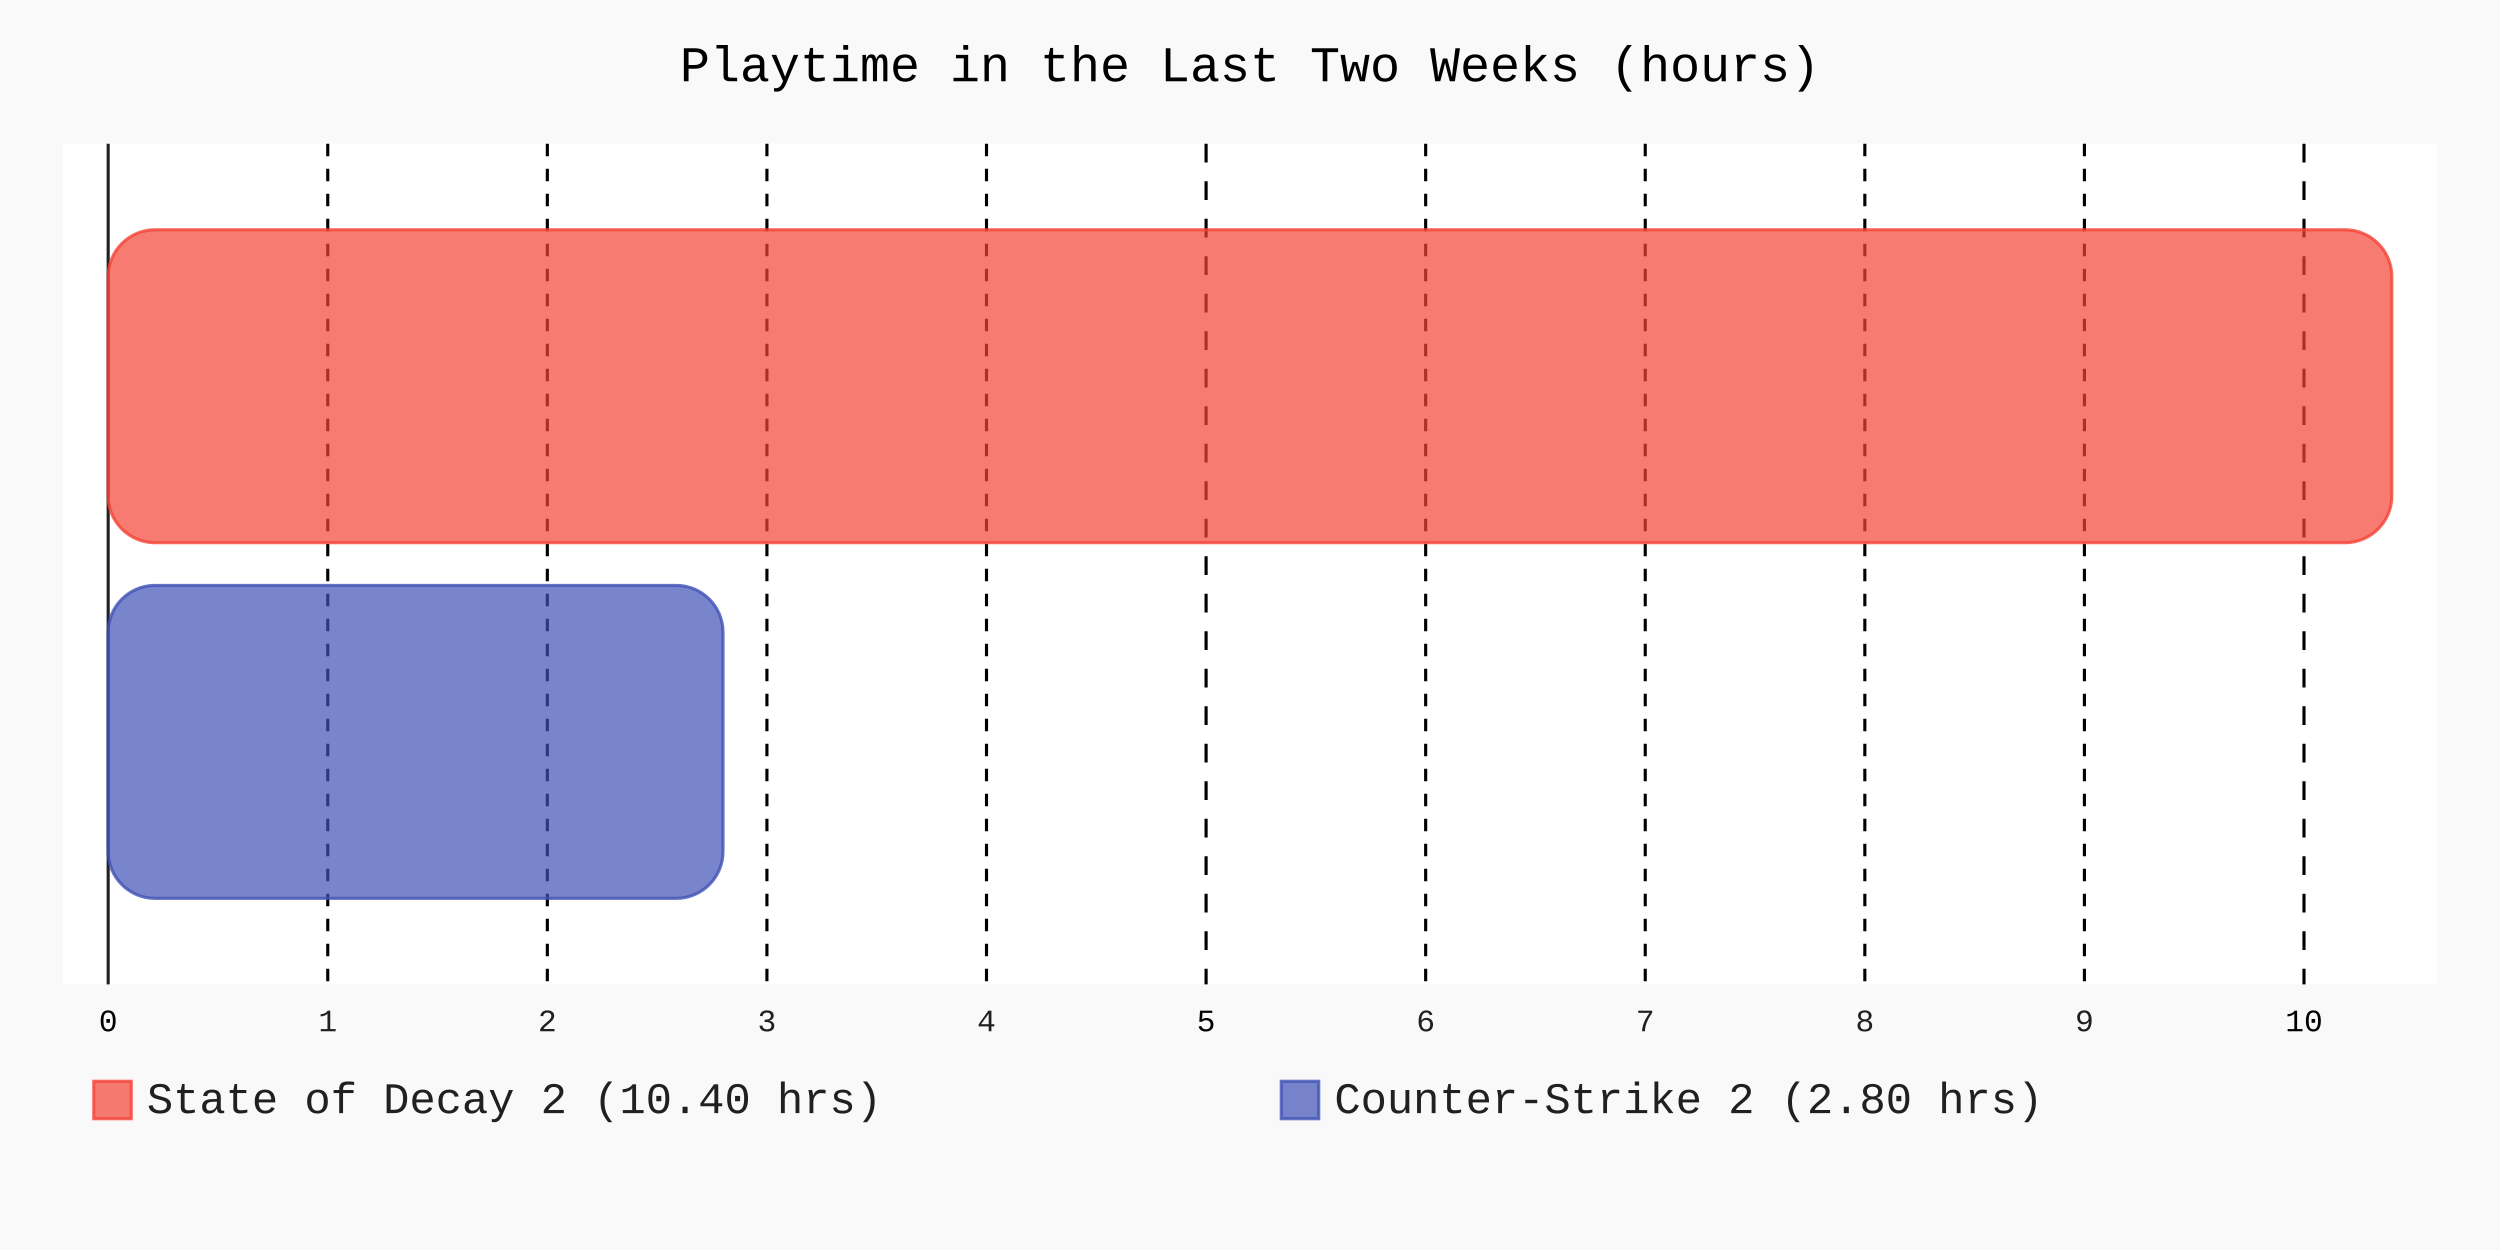
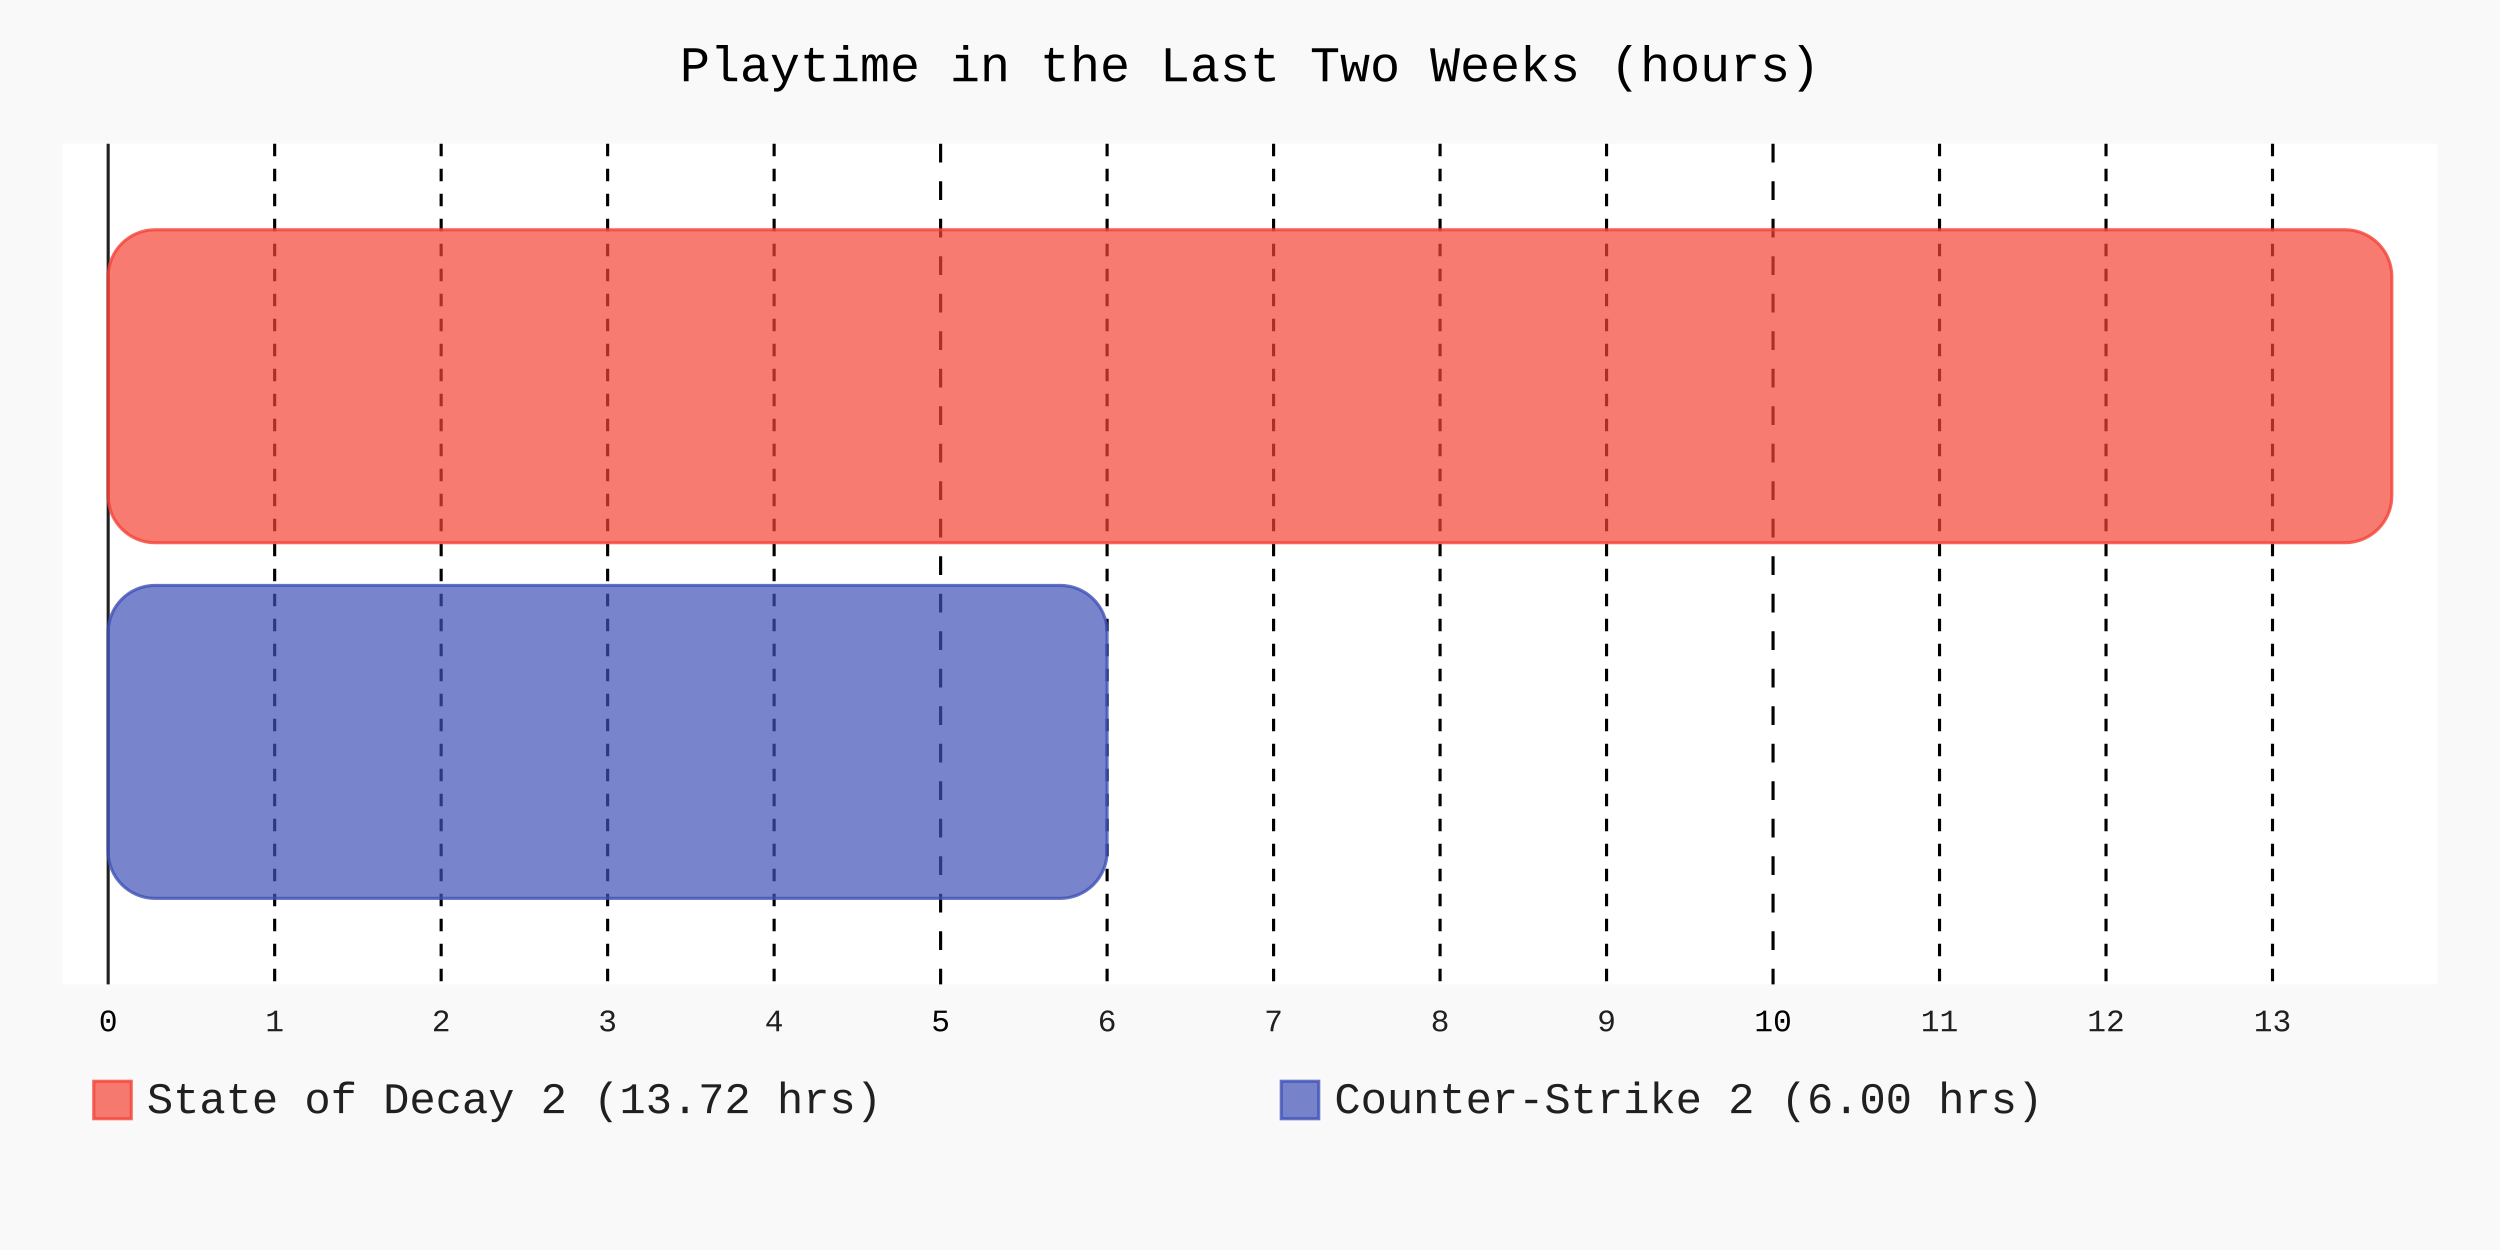
- <svg xmlns="http://www.w3.org/2000/svg" id="chart-2b93a668-533d-449a-a449-7a13ad8c18ed" class="pygal-chart" viewBox="0 0 800 400" width="800" height="400">
+ <svg xmlns="http://www.w3.org/2000/svg" id="chart-72b1bf4f-c9bc-4981-9c96-d511342d3aac" class="pygal-chart" viewBox="0 0 800 400" width="800" height="400">
  <defs>
-     <style type="text/css">#chart-2b93a668-533d-449a-a449-7a13ad8c18ed{-webkit-user-select:none;-webkit-font-smoothing:antialiased;font-family:Consolas,"Liberation Mono",Menlo,Courier,monospace}#chart-2b93a668-533d-449a-a449-7a13ad8c18ed .title{font-family:Consolas,"Liberation Mono",Menlo,Courier,monospace;font-size:16px}#chart-2b93a668-533d-449a-a449-7a13ad8c18ed .legends .legend text{font-family:Consolas,"Liberation Mono",Menlo,Courier,monospace;font-size:14px}#chart-2b93a668-533d-449a-a449-7a13ad8c18ed .axis text{font-family:Consolas,"Liberation Mono",Menlo,Courier,monospace;font-size:10px}#chart-2b93a668-533d-449a-a449-7a13ad8c18ed .axis text.major{font-family:Consolas,"Liberation Mono",Menlo,Courier,monospace;font-size:10px}#chart-2b93a668-533d-449a-a449-7a13ad8c18ed .text-overlay text.value{font-family:Consolas,"Liberation Mono",Menlo,Courier,monospace;font-size:16px}#chart-2b93a668-533d-449a-a449-7a13ad8c18ed .text-overlay text.label{font-family:Consolas,"Liberation Mono",Menlo,Courier,monospace;font-size:10px}#chart-2b93a668-533d-449a-a449-7a13ad8c18ed .tooltip{font-family:Consolas,"Liberation Mono",Menlo,Courier,monospace;font-size:14px}#chart-2b93a668-533d-449a-a449-7a13ad8c18ed text.no_data{font-family:Consolas,"Liberation Mono",Menlo,Courier,monospace;font-size:64px}
- #chart-2b93a668-533d-449a-a449-7a13ad8c18ed{background-color:rgba(249,249,249,1)}#chart-2b93a668-533d-449a-a449-7a13ad8c18ed path,#chart-2b93a668-533d-449a-a449-7a13ad8c18ed line,#chart-2b93a668-533d-449a-a449-7a13ad8c18ed rect,#chart-2b93a668-533d-449a-a449-7a13ad8c18ed circle{-webkit-transition:150ms;-moz-transition:150ms;transition:150ms}#chart-2b93a668-533d-449a-a449-7a13ad8c18ed .graph &gt; .background{fill:rgba(249,249,249,1)}#chart-2b93a668-533d-449a-a449-7a13ad8c18ed .plot &gt; .background{fill:rgba(255,255,255,1)}#chart-2b93a668-533d-449a-a449-7a13ad8c18ed .graph{fill:rgba(0,0,0,.87)}#chart-2b93a668-533d-449a-a449-7a13ad8c18ed text.no_data{fill:rgba(0,0,0,1)}#chart-2b93a668-533d-449a-a449-7a13ad8c18ed .title{fill:rgba(0,0,0,1)}#chart-2b93a668-533d-449a-a449-7a13ad8c18ed .legends .legend text{fill:rgba(0,0,0,.87)}#chart-2b93a668-533d-449a-a449-7a13ad8c18ed .legends .legend:hover text{fill:rgba(0,0,0,1)}#chart-2b93a668-533d-449a-a449-7a13ad8c18ed .axis .line{stroke:rgba(0,0,0,1)}#chart-2b93a668-533d-449a-a449-7a13ad8c18ed .axis .guide.line{stroke:rgba(0,0,0,.54)}#chart-2b93a668-533d-449a-a449-7a13ad8c18ed .axis .major.line{stroke:rgba(0,0,0,.87)}#chart-2b93a668-533d-449a-a449-7a13ad8c18ed .axis text.major{fill:rgba(0,0,0,1)}#chart-2b93a668-533d-449a-a449-7a13ad8c18ed .axis.y .guides:hover .guide.line,#chart-2b93a668-533d-449a-a449-7a13ad8c18ed .line-graph .axis.x .guides:hover .guide.line,#chart-2b93a668-533d-449a-a449-7a13ad8c18ed .stackedline-graph .axis.x .guides:hover .guide.line,#chart-2b93a668-533d-449a-a449-7a13ad8c18ed .xy-graph .axis.x .guides:hover .guide.line{stroke:rgba(0,0,0,1)}#chart-2b93a668-533d-449a-a449-7a13ad8c18ed .axis .guides:hover text{fill:rgba(0,0,0,1)}#chart-2b93a668-533d-449a-a449-7a13ad8c18ed .reactive{fill-opacity:.7;stroke-opacity:.8;stroke-width:1}#chart-2b93a668-533d-449a-a449-7a13ad8c18ed .ci{stroke:rgba(0,0,0,.87)}#chart-2b93a668-533d-449a-a449-7a13ad8c18ed .reactive.active,#chart-2b93a668-533d-449a-a449-7a13ad8c18ed .active .reactive{fill-opacity:.8;stroke-opacity:.9;stroke-width:4}#chart-2b93a668-533d-449a-a449-7a13ad8c18ed .ci .reactive.active{stroke-width:1.5}#chart-2b93a668-533d-449a-a449-7a13ad8c18ed .series text{fill:rgba(0,0,0,1)}#chart-2b93a668-533d-449a-a449-7a13ad8c18ed .tooltip rect{fill:rgba(255,255,255,1);stroke:rgba(0,0,0,1);-webkit-transition:opacity 150ms;-moz-transition:opacity 150ms;transition:opacity 150ms}#chart-2b93a668-533d-449a-a449-7a13ad8c18ed .tooltip .label{fill:rgba(0,0,0,.87)}#chart-2b93a668-533d-449a-a449-7a13ad8c18ed .tooltip .label{fill:rgba(0,0,0,.87)}#chart-2b93a668-533d-449a-a449-7a13ad8c18ed .tooltip .legend{font-size:.8em;fill:rgba(0,0,0,.54)}#chart-2b93a668-533d-449a-a449-7a13ad8c18ed .tooltip .x_label{font-size:.6em;fill:rgba(0,0,0,1)}#chart-2b93a668-533d-449a-a449-7a13ad8c18ed .tooltip .xlink{font-size:.5em;text-decoration:underline}#chart-2b93a668-533d-449a-a449-7a13ad8c18ed .tooltip .value{font-size:1.5em}#chart-2b93a668-533d-449a-a449-7a13ad8c18ed .bound{font-size:.5em}#chart-2b93a668-533d-449a-a449-7a13ad8c18ed .max-value{font-size:.75em;fill:rgba(0,0,0,.54)}#chart-2b93a668-533d-449a-a449-7a13ad8c18ed .map-element{fill:rgba(255,255,255,1);stroke:rgba(0,0,0,.54) !important}#chart-2b93a668-533d-449a-a449-7a13ad8c18ed .map-element .reactive{fill-opacity:inherit;stroke-opacity:inherit}#chart-2b93a668-533d-449a-a449-7a13ad8c18ed .color-0,#chart-2b93a668-533d-449a-a449-7a13ad8c18ed .color-0 a:visited{stroke:#F44336;fill:#F44336}#chart-2b93a668-533d-449a-a449-7a13ad8c18ed .color-1,#chart-2b93a668-533d-449a-a449-7a13ad8c18ed .color-1 a:visited{stroke:#3F51B5;fill:#3F51B5}#chart-2b93a668-533d-449a-a449-7a13ad8c18ed .text-overlay .color-0 text{fill:black}#chart-2b93a668-533d-449a-a449-7a13ad8c18ed .text-overlay .color-1 text{fill:black}
- #chart-2b93a668-533d-449a-a449-7a13ad8c18ed text.no_data{text-anchor:middle}#chart-2b93a668-533d-449a-a449-7a13ad8c18ed .guide.line{fill:none}#chart-2b93a668-533d-449a-a449-7a13ad8c18ed .centered{text-anchor:middle}#chart-2b93a668-533d-449a-a449-7a13ad8c18ed .title{text-anchor:middle}#chart-2b93a668-533d-449a-a449-7a13ad8c18ed .legends .legend text{fill-opacity:1}#chart-2b93a668-533d-449a-a449-7a13ad8c18ed .axis.x text{text-anchor:middle}#chart-2b93a668-533d-449a-a449-7a13ad8c18ed .axis.x:not(.web) text[transform]{text-anchor:start}#chart-2b93a668-533d-449a-a449-7a13ad8c18ed .axis.x:not(.web) text[transform].backwards{text-anchor:end}#chart-2b93a668-533d-449a-a449-7a13ad8c18ed .axis.y text{text-anchor:end}#chart-2b93a668-533d-449a-a449-7a13ad8c18ed .axis.y text[transform].backwards{text-anchor:start}#chart-2b93a668-533d-449a-a449-7a13ad8c18ed .axis.y2 text{text-anchor:start}#chart-2b93a668-533d-449a-a449-7a13ad8c18ed .axis.y2 text[transform].backwards{text-anchor:end}#chart-2b93a668-533d-449a-a449-7a13ad8c18ed .axis .guide.line{stroke-dasharray:4,4;stroke:black}#chart-2b93a668-533d-449a-a449-7a13ad8c18ed .axis .major.guide.line{stroke-dasharray:6,6;stroke:black}#chart-2b93a668-533d-449a-a449-7a13ad8c18ed .horizontal .axis.y .guide.line,#chart-2b93a668-533d-449a-a449-7a13ad8c18ed .horizontal .axis.y2 .guide.line,#chart-2b93a668-533d-449a-a449-7a13ad8c18ed .vertical .axis.x .guide.line{opacity:0}#chart-2b93a668-533d-449a-a449-7a13ad8c18ed .horizontal .axis.always_show .guide.line,#chart-2b93a668-533d-449a-a449-7a13ad8c18ed .vertical .axis.always_show .guide.line{opacity:1 !important}#chart-2b93a668-533d-449a-a449-7a13ad8c18ed .axis.y .guides:hover .guide.line,#chart-2b93a668-533d-449a-a449-7a13ad8c18ed .axis.y2 .guides:hover .guide.line,#chart-2b93a668-533d-449a-a449-7a13ad8c18ed .axis.x .guides:hover .guide.line{opacity:1}#chart-2b93a668-533d-449a-a449-7a13ad8c18ed .axis .guides:hover text{opacity:1}#chart-2b93a668-533d-449a-a449-7a13ad8c18ed .nofill{fill:none}#chart-2b93a668-533d-449a-a449-7a13ad8c18ed .subtle-fill{fill-opacity:.2}#chart-2b93a668-533d-449a-a449-7a13ad8c18ed .dot{stroke-width:1px;fill-opacity:1;stroke-opacity:1}#chart-2b93a668-533d-449a-a449-7a13ad8c18ed .dot.active{stroke-width:5px}#chart-2b93a668-533d-449a-a449-7a13ad8c18ed .dot.negative{fill:transparent}#chart-2b93a668-533d-449a-a449-7a13ad8c18ed text,#chart-2b93a668-533d-449a-a449-7a13ad8c18ed tspan{stroke:none !important}#chart-2b93a668-533d-449a-a449-7a13ad8c18ed .series text.active{opacity:1}#chart-2b93a668-533d-449a-a449-7a13ad8c18ed .tooltip rect{fill-opacity:.95;stroke-width:.5}#chart-2b93a668-533d-449a-a449-7a13ad8c18ed .tooltip text{fill-opacity:1}#chart-2b93a668-533d-449a-a449-7a13ad8c18ed .showable{visibility:hidden}#chart-2b93a668-533d-449a-a449-7a13ad8c18ed .showable.shown{visibility:visible}#chart-2b93a668-533d-449a-a449-7a13ad8c18ed .gauge-background{fill:rgba(229,229,229,1);stroke:none}#chart-2b93a668-533d-449a-a449-7a13ad8c18ed .bg-lines{stroke:rgba(249,249,249,1);stroke-width:2px}</style>
+     <style type="text/css">#chart-72b1bf4f-c9bc-4981-9c96-d511342d3aac{-webkit-user-select:none;-webkit-font-smoothing:antialiased;font-family:Consolas,"Liberation Mono",Menlo,Courier,monospace}#chart-72b1bf4f-c9bc-4981-9c96-d511342d3aac .title{font-family:Consolas,"Liberation Mono",Menlo,Courier,monospace;font-size:16px}#chart-72b1bf4f-c9bc-4981-9c96-d511342d3aac .legends .legend text{font-family:Consolas,"Liberation Mono",Menlo,Courier,monospace;font-size:14px}#chart-72b1bf4f-c9bc-4981-9c96-d511342d3aac .axis text{font-family:Consolas,"Liberation Mono",Menlo,Courier,monospace;font-size:10px}#chart-72b1bf4f-c9bc-4981-9c96-d511342d3aac .axis text.major{font-family:Consolas,"Liberation Mono",Menlo,Courier,monospace;font-size:10px}#chart-72b1bf4f-c9bc-4981-9c96-d511342d3aac .text-overlay text.value{font-family:Consolas,"Liberation Mono",Menlo,Courier,monospace;font-size:16px}#chart-72b1bf4f-c9bc-4981-9c96-d511342d3aac .text-overlay text.label{font-family:Consolas,"Liberation Mono",Menlo,Courier,monospace;font-size:10px}#chart-72b1bf4f-c9bc-4981-9c96-d511342d3aac .tooltip{font-family:Consolas,"Liberation Mono",Menlo,Courier,monospace;font-size:14px}#chart-72b1bf4f-c9bc-4981-9c96-d511342d3aac text.no_data{font-family:Consolas,"Liberation Mono",Menlo,Courier,monospace;font-size:64px}
+ #chart-72b1bf4f-c9bc-4981-9c96-d511342d3aac{background-color:rgba(249,249,249,1)}#chart-72b1bf4f-c9bc-4981-9c96-d511342d3aac path,#chart-72b1bf4f-c9bc-4981-9c96-d511342d3aac line,#chart-72b1bf4f-c9bc-4981-9c96-d511342d3aac rect,#chart-72b1bf4f-c9bc-4981-9c96-d511342d3aac circle{-webkit-transition:150ms;-moz-transition:150ms;transition:150ms}#chart-72b1bf4f-c9bc-4981-9c96-d511342d3aac .graph &gt; .background{fill:rgba(249,249,249,1)}#chart-72b1bf4f-c9bc-4981-9c96-d511342d3aac .plot &gt; .background{fill:rgba(255,255,255,1)}#chart-72b1bf4f-c9bc-4981-9c96-d511342d3aac .graph{fill:rgba(0,0,0,.87)}#chart-72b1bf4f-c9bc-4981-9c96-d511342d3aac text.no_data{fill:rgba(0,0,0,1)}#chart-72b1bf4f-c9bc-4981-9c96-d511342d3aac .title{fill:rgba(0,0,0,1)}#chart-72b1bf4f-c9bc-4981-9c96-d511342d3aac .legends .legend text{fill:rgba(0,0,0,.87)}#chart-72b1bf4f-c9bc-4981-9c96-d511342d3aac .legends .legend:hover text{fill:rgba(0,0,0,1)}#chart-72b1bf4f-c9bc-4981-9c96-d511342d3aac .axis .line{stroke:rgba(0,0,0,1)}#chart-72b1bf4f-c9bc-4981-9c96-d511342d3aac .axis .guide.line{stroke:rgba(0,0,0,.54)}#chart-72b1bf4f-c9bc-4981-9c96-d511342d3aac .axis .major.line{stroke:rgba(0,0,0,.87)}#chart-72b1bf4f-c9bc-4981-9c96-d511342d3aac .axis text.major{fill:rgba(0,0,0,1)}#chart-72b1bf4f-c9bc-4981-9c96-d511342d3aac .axis.y .guides:hover .guide.line,#chart-72b1bf4f-c9bc-4981-9c96-d511342d3aac .line-graph .axis.x .guides:hover .guide.line,#chart-72b1bf4f-c9bc-4981-9c96-d511342d3aac .stackedline-graph .axis.x .guides:hover .guide.line,#chart-72b1bf4f-c9bc-4981-9c96-d511342d3aac .xy-graph .axis.x .guides:hover .guide.line{stroke:rgba(0,0,0,1)}#chart-72b1bf4f-c9bc-4981-9c96-d511342d3aac .axis .guides:hover text{fill:rgba(0,0,0,1)}#chart-72b1bf4f-c9bc-4981-9c96-d511342d3aac .reactive{fill-opacity:.7;stroke-opacity:.8;stroke-width:1}#chart-72b1bf4f-c9bc-4981-9c96-d511342d3aac .ci{stroke:rgba(0,0,0,.87)}#chart-72b1bf4f-c9bc-4981-9c96-d511342d3aac .reactive.active,#chart-72b1bf4f-c9bc-4981-9c96-d511342d3aac .active .reactive{fill-opacity:.8;stroke-opacity:.9;stroke-width:4}#chart-72b1bf4f-c9bc-4981-9c96-d511342d3aac .ci .reactive.active{stroke-width:1.5}#chart-72b1bf4f-c9bc-4981-9c96-d511342d3aac .series text{fill:rgba(0,0,0,1)}#chart-72b1bf4f-c9bc-4981-9c96-d511342d3aac .tooltip rect{fill:rgba(255,255,255,1);stroke:rgba(0,0,0,1);-webkit-transition:opacity 150ms;-moz-transition:opacity 150ms;transition:opacity 150ms}#chart-72b1bf4f-c9bc-4981-9c96-d511342d3aac .tooltip .label{fill:rgba(0,0,0,.87)}#chart-72b1bf4f-c9bc-4981-9c96-d511342d3aac .tooltip .label{fill:rgba(0,0,0,.87)}#chart-72b1bf4f-c9bc-4981-9c96-d511342d3aac .tooltip .legend{font-size:.8em;fill:rgba(0,0,0,.54)}#chart-72b1bf4f-c9bc-4981-9c96-d511342d3aac .tooltip .x_label{font-size:.6em;fill:rgba(0,0,0,1)}#chart-72b1bf4f-c9bc-4981-9c96-d511342d3aac .tooltip .xlink{font-size:.5em;text-decoration:underline}#chart-72b1bf4f-c9bc-4981-9c96-d511342d3aac .tooltip .value{font-size:1.5em}#chart-72b1bf4f-c9bc-4981-9c96-d511342d3aac .bound{font-size:.5em}#chart-72b1bf4f-c9bc-4981-9c96-d511342d3aac .max-value{font-size:.75em;fill:rgba(0,0,0,.54)}#chart-72b1bf4f-c9bc-4981-9c96-d511342d3aac .map-element{fill:rgba(255,255,255,1);stroke:rgba(0,0,0,.54) !important}#chart-72b1bf4f-c9bc-4981-9c96-d511342d3aac .map-element .reactive{fill-opacity:inherit;stroke-opacity:inherit}#chart-72b1bf4f-c9bc-4981-9c96-d511342d3aac .color-0,#chart-72b1bf4f-c9bc-4981-9c96-d511342d3aac .color-0 a:visited{stroke:#F44336;fill:#F44336}#chart-72b1bf4f-c9bc-4981-9c96-d511342d3aac .color-1,#chart-72b1bf4f-c9bc-4981-9c96-d511342d3aac .color-1 a:visited{stroke:#3F51B5;fill:#3F51B5}#chart-72b1bf4f-c9bc-4981-9c96-d511342d3aac .text-overlay .color-0 text{fill:black}#chart-72b1bf4f-c9bc-4981-9c96-d511342d3aac .text-overlay .color-1 text{fill:black}
+ #chart-72b1bf4f-c9bc-4981-9c96-d511342d3aac text.no_data{text-anchor:middle}#chart-72b1bf4f-c9bc-4981-9c96-d511342d3aac .guide.line{fill:none}#chart-72b1bf4f-c9bc-4981-9c96-d511342d3aac .centered{text-anchor:middle}#chart-72b1bf4f-c9bc-4981-9c96-d511342d3aac .title{text-anchor:middle}#chart-72b1bf4f-c9bc-4981-9c96-d511342d3aac .legends .legend text{fill-opacity:1}#chart-72b1bf4f-c9bc-4981-9c96-d511342d3aac .axis.x text{text-anchor:middle}#chart-72b1bf4f-c9bc-4981-9c96-d511342d3aac .axis.x:not(.web) text[transform]{text-anchor:start}#chart-72b1bf4f-c9bc-4981-9c96-d511342d3aac .axis.x:not(.web) text[transform].backwards{text-anchor:end}#chart-72b1bf4f-c9bc-4981-9c96-d511342d3aac .axis.y text{text-anchor:end}#chart-72b1bf4f-c9bc-4981-9c96-d511342d3aac .axis.y text[transform].backwards{text-anchor:start}#chart-72b1bf4f-c9bc-4981-9c96-d511342d3aac .axis.y2 text{text-anchor:start}#chart-72b1bf4f-c9bc-4981-9c96-d511342d3aac .axis.y2 text[transform].backwards{text-anchor:end}#chart-72b1bf4f-c9bc-4981-9c96-d511342d3aac .axis .guide.line{stroke-dasharray:4,4;stroke:black}#chart-72b1bf4f-c9bc-4981-9c96-d511342d3aac .axis .major.guide.line{stroke-dasharray:6,6;stroke:black}#chart-72b1bf4f-c9bc-4981-9c96-d511342d3aac .horizontal .axis.y .guide.line,#chart-72b1bf4f-c9bc-4981-9c96-d511342d3aac .horizontal .axis.y2 .guide.line,#chart-72b1bf4f-c9bc-4981-9c96-d511342d3aac .vertical .axis.x .guide.line{opacity:0}#chart-72b1bf4f-c9bc-4981-9c96-d511342d3aac .horizontal .axis.always_show .guide.line,#chart-72b1bf4f-c9bc-4981-9c96-d511342d3aac .vertical .axis.always_show .guide.line{opacity:1 !important}#chart-72b1bf4f-c9bc-4981-9c96-d511342d3aac .axis.y .guides:hover .guide.line,#chart-72b1bf4f-c9bc-4981-9c96-d511342d3aac .axis.y2 .guides:hover .guide.line,#chart-72b1bf4f-c9bc-4981-9c96-d511342d3aac .axis.x .guides:hover .guide.line{opacity:1}#chart-72b1bf4f-c9bc-4981-9c96-d511342d3aac .axis .guides:hover text{opacity:1}#chart-72b1bf4f-c9bc-4981-9c96-d511342d3aac .nofill{fill:none}#chart-72b1bf4f-c9bc-4981-9c96-d511342d3aac .subtle-fill{fill-opacity:.2}#chart-72b1bf4f-c9bc-4981-9c96-d511342d3aac .dot{stroke-width:1px;fill-opacity:1;stroke-opacity:1}#chart-72b1bf4f-c9bc-4981-9c96-d511342d3aac .dot.active{stroke-width:5px}#chart-72b1bf4f-c9bc-4981-9c96-d511342d3aac .dot.negative{fill:transparent}#chart-72b1bf4f-c9bc-4981-9c96-d511342d3aac text,#chart-72b1bf4f-c9bc-4981-9c96-d511342d3aac tspan{stroke:none !important}#chart-72b1bf4f-c9bc-4981-9c96-d511342d3aac .series text.active{opacity:1}#chart-72b1bf4f-c9bc-4981-9c96-d511342d3aac .tooltip rect{fill-opacity:.95;stroke-width:.5}#chart-72b1bf4f-c9bc-4981-9c96-d511342d3aac .tooltip text{fill-opacity:1}#chart-72b1bf4f-c9bc-4981-9c96-d511342d3aac .showable{visibility:hidden}#chart-72b1bf4f-c9bc-4981-9c96-d511342d3aac .showable.shown{visibility:visible}#chart-72b1bf4f-c9bc-4981-9c96-d511342d3aac .gauge-background{fill:rgba(229,229,229,1);stroke:none}#chart-72b1bf4f-c9bc-4981-9c96-d511342d3aac .bg-lines{stroke:rgba(249,249,249,1);stroke-width:2px}</style>
  </defs>
  <g class="graph horizontalbar-graph horizontal">
    <rect x="0" y="0" width="800" height="400" class="background" />
    <g transform="translate(20, 46)" class="plot">
      <rect x="0" y="0" width="760" height="269.0" class="background" />
      <g class="axis x always_show">
        <g class="guides">
          <path d="M14.615 0 v269" class="axis major line" />
          <text x="14.615" y="284.0" class="major">0</text>
        </g>
        <g class="guides">
-           <path d="M84.882 0 v269" class="guide line" />
-           <text x="84.882" y="284.0" class="">1</text>
+           <path d="M67.891 0 v269" class="guide line" />
+           <text x="67.891" y="284.0" class="">1</text>
        </g>
        <g class="guides">
-           <path d="M155.148 0 v269" class="guide line" />
-           <text x="155.148" y="284.0" class="">2</text>
+           <path d="M121.167 0 v269" class="guide line" />
+           <text x="121.167" y="284.0" class="">2</text>
        </g>
        <g class="guides">
-           <path d="M225.414 0 v269" class="guide line" />
-           <text x="225.414" y="284.0" class="">3</text>
+           <path d="M174.443 0 v269" class="guide line" />
+           <text x="174.443" y="284.0" class="">3</text>
        </g>
        <g class="guides">
-           <path d="M295.68 0 v269" class="guide line" />
-           <text x="295.68" y="284.0" class="">4</text>
+           <path d="M227.719 0 v269" class="guide line" />
+           <text x="227.719" y="284.0" class="">4</text>
        </g>
        <g class="guides">
-           <path d="M365.947 0 v269" class="major guide line" />
-           <text x="365.947" y="284.0" class="major">5</text>
+           <path d="M280.995 0 v269" class="major guide line" />
+           <text x="280.995" y="284.0" class="major">5</text>
        </g>
        <g class="guides">
-           <path d="M436.213 0 v269" class="guide line" />
-           <text x="436.213" y="284.0" class="">6</text>
+           <path d="M334.271 0 v269" class="guide line" />
+           <text x="334.271" y="284.0" class="">6</text>
        </g>
        <g class="guides">
-           <path d="M506.479 0 v269" class="guide line" />
-           <text x="506.479" y="284.0" class="">7</text>
+           <path d="M387.547 0 v269" class="guide line" />
+           <text x="387.547" y="284.0" class="">7</text>
        </g>
        <g class="guides">
-           <path d="M576.746 0 v269" class="guide line" />
-           <text x="576.746" y="284.0" class="">8</text>
+           <path d="M440.823 0 v269" class="guide line" />
+           <text x="440.823" y="284.0" class="">8</text>
        </g>
        <g class="guides">
-           <path d="M647.012 0 v269" class="guide line" />
-           <text x="647.012" y="284.0" class="">9</text>
+           <path d="M494.099 0 v269" class="guide line" />
+           <text x="494.099" y="284.0" class="">9</text>
        </g>
        <g class="guides">
-           <path d="M717.278 0 v269" class="major guide line" />
-           <text x="717.278" y="284.0" class="major">10</text>
+           <path d="M547.375 0 v269" class="major guide line" />
+           <text x="547.375" y="284.0" class="major">10</text>
+         </g>
+         <g class="guides">
+           <path d="M600.651 0 v269" class="guide line" />
+           <text x="600.651" y="284.0" class="">11</text>
+         </g>
+         <g class="guides">
+           <path d="M653.927 0 v269" class="guide line" />
+           <text x="653.927" y="284.0" class="">12</text>
+         </g>
+         <g class="guides">
+           <path d="M707.203 0 v269" class="guide line" />
+           <text x="707.203" y="284.0" class="">13</text>
        </g>
      </g>
      <g class="series serie-1 color-1">
        <g class="bars">
          <g class="bar">
-             <rect x="14.615" y="141.328" rx="15" ry="15" width="196.746" height="100.151" class="rect reactive tooltip-trigger" />
+             <rect x="14.615" y="141.328" rx="15" ry="15" width="319.656" height="100.151" class="rect reactive tooltip-trigger" />
          </g>
        </g>
      </g>
      <g class="series serie-0 color-0">
        <g class="bars">
          <g class="bar">
            <rect x="14.615" y="27.521" rx="15" ry="15" width="730.769" height="100.151" class="rect reactive tooltip-trigger" />
          </g>
        </g>
      </g>
    </g>
    <g class="titles">
      <text x="400.0" y="26" class="title plot_title">Playtime in the Last Two Weeks (hours)</text>
    </g>
    <g transform="translate(20, 46)" class="plot overlay">
      <g class="series serie-1 color-1" />
      <g class="series serie-0 color-0" />
    </g>
    <g transform="translate(20, 46)" class="plot text-overlay">
      <g class="series serie-1 color-1" />
      <g class="series serie-0 color-0" />
    </g>
    <g transform="translate(20, 46)" class="plot tooltip-overlay">
      <g transform="translate(0 0)" style="opacity: 0" class="tooltip">
        <rect rx="0" ry="0" width="0" height="0" class="tooltip-box" />
        <g class="text" />
      </g>
    </g>
    <g transform="translate(30, 345)" class="legends">
      <g id="activate-serie-0" class="legend reactive activate-serie">
        <rect x="0.0" y="1.0" width="12" height="12" class="color-0 reactive" />
-         <text x="17.0" y="11.2">State of Decay 2 (10.40 hrs)</text>
+         <text x="17.0" y="11.2">State of Decay 2 (13.72 hrs)</text>
      </g>
      <g id="activate-serie-1" class="legend reactive activate-serie">
        <rect x="380.0" y="1.0" width="12" height="12" class="color-1 reactive" />
-         <text x="397.0" y="11.2">Counter-Strike 2 (2.80 hrs)</text>
+         <text x="397.0" y="11.2">Counter-Strike 2 (6.00 hrs)</text>
      </g>
    </g>
  </g>
</svg>
